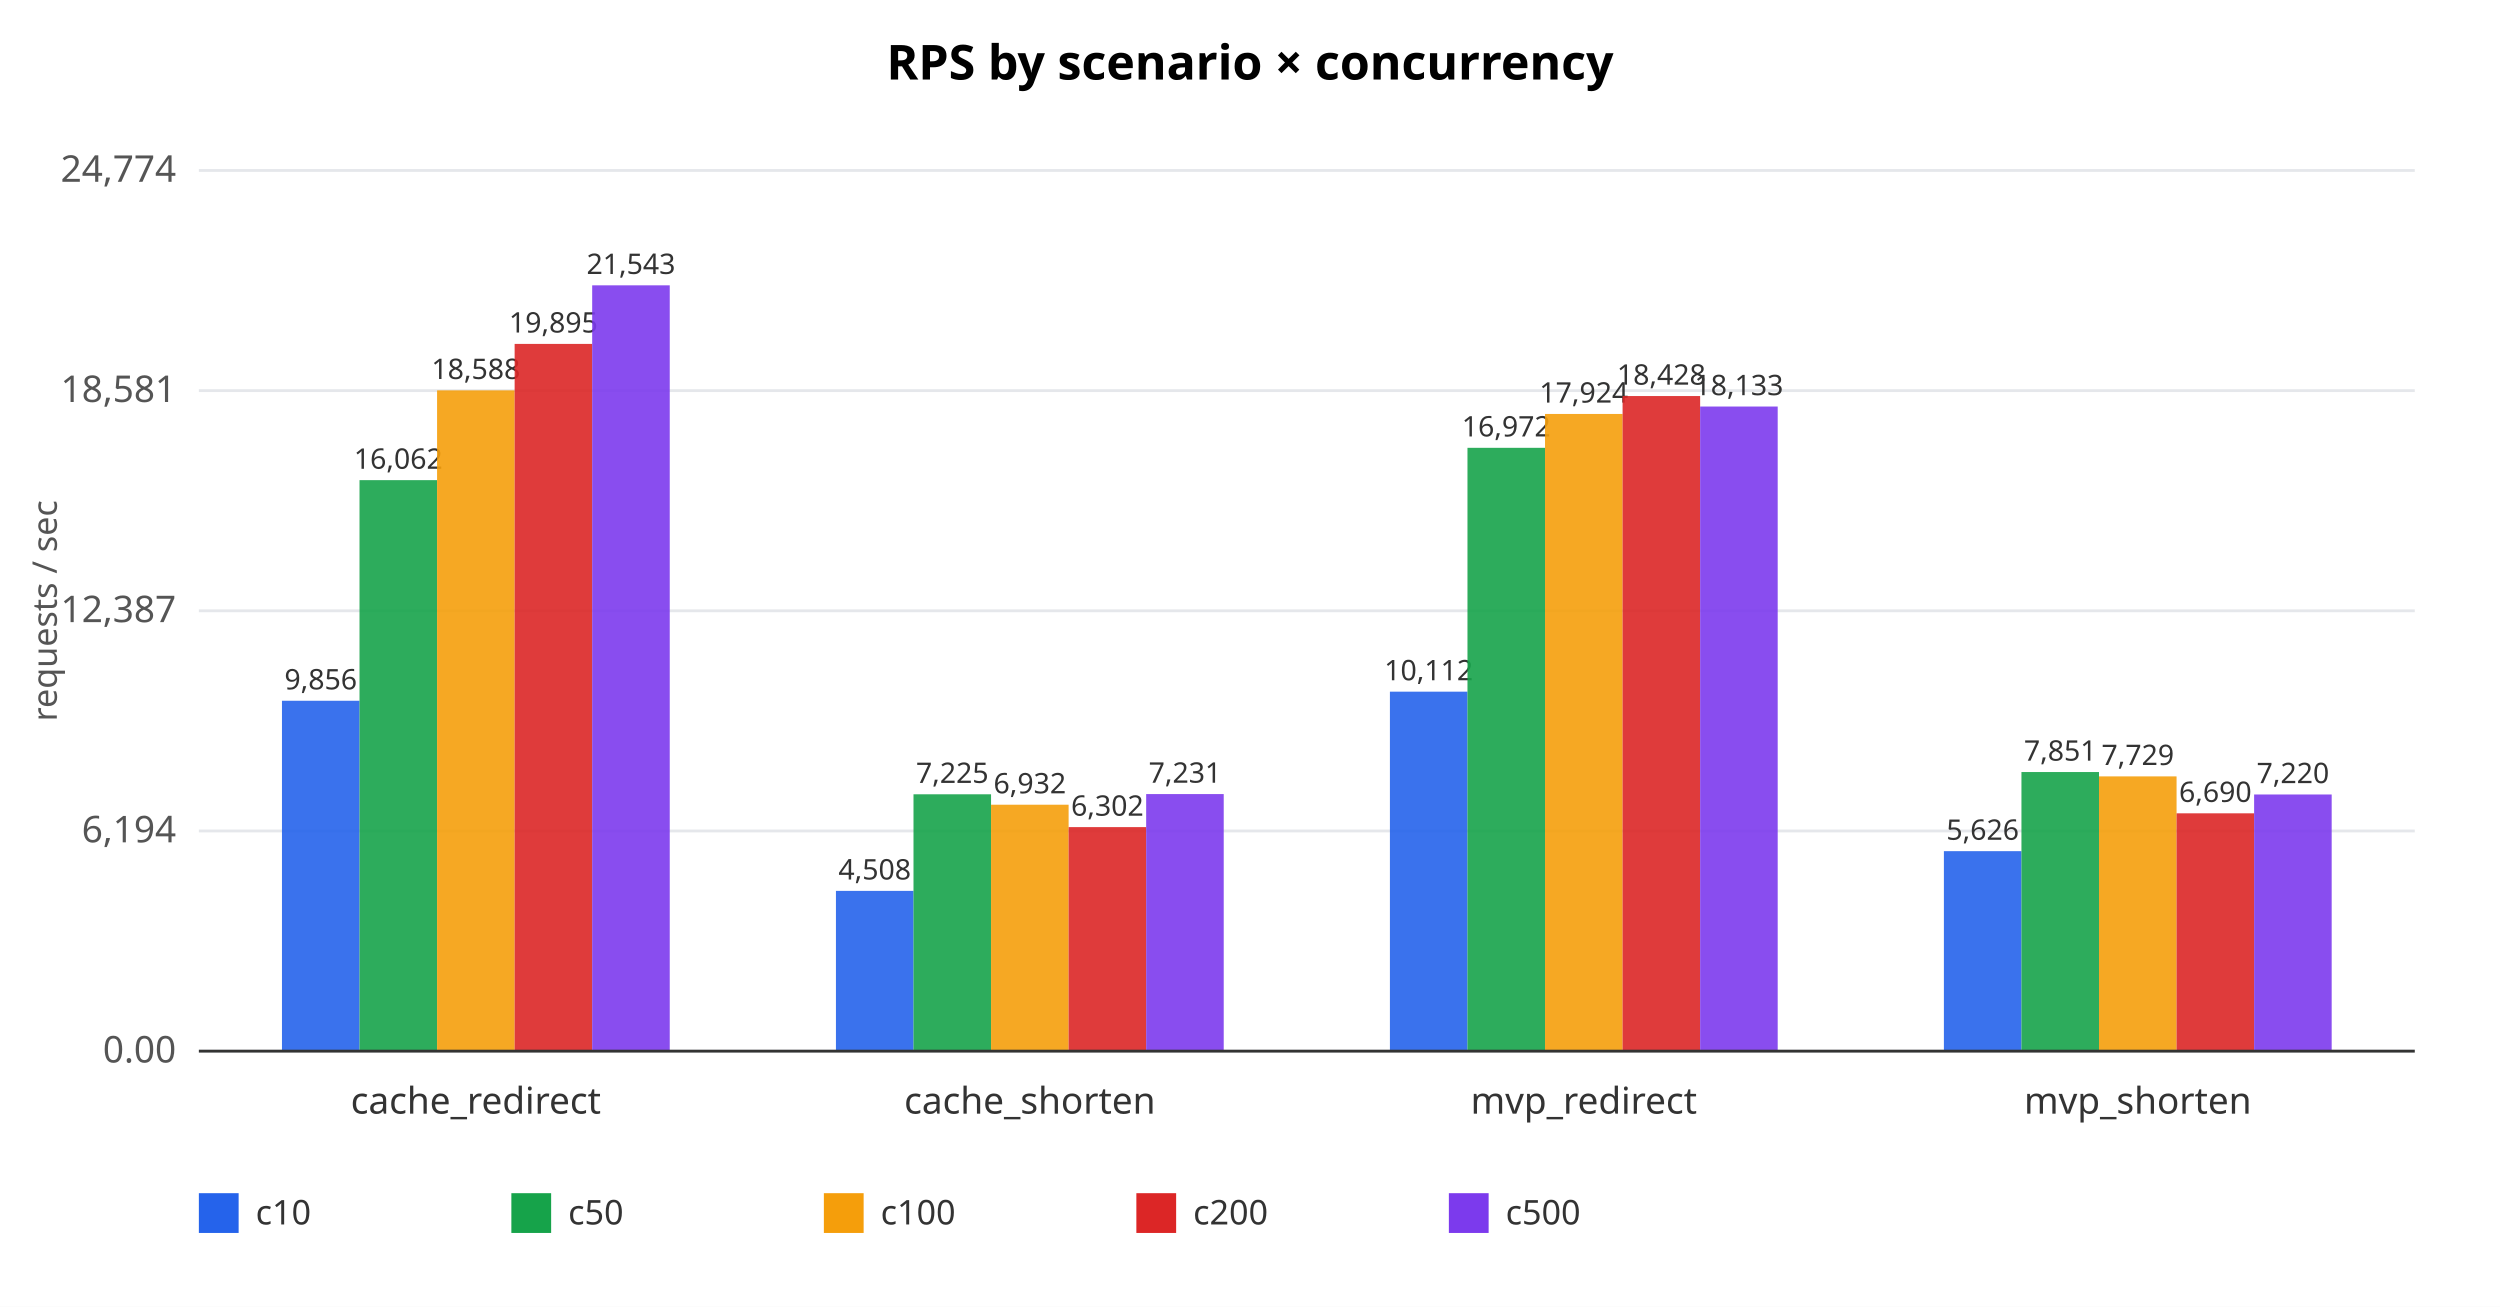
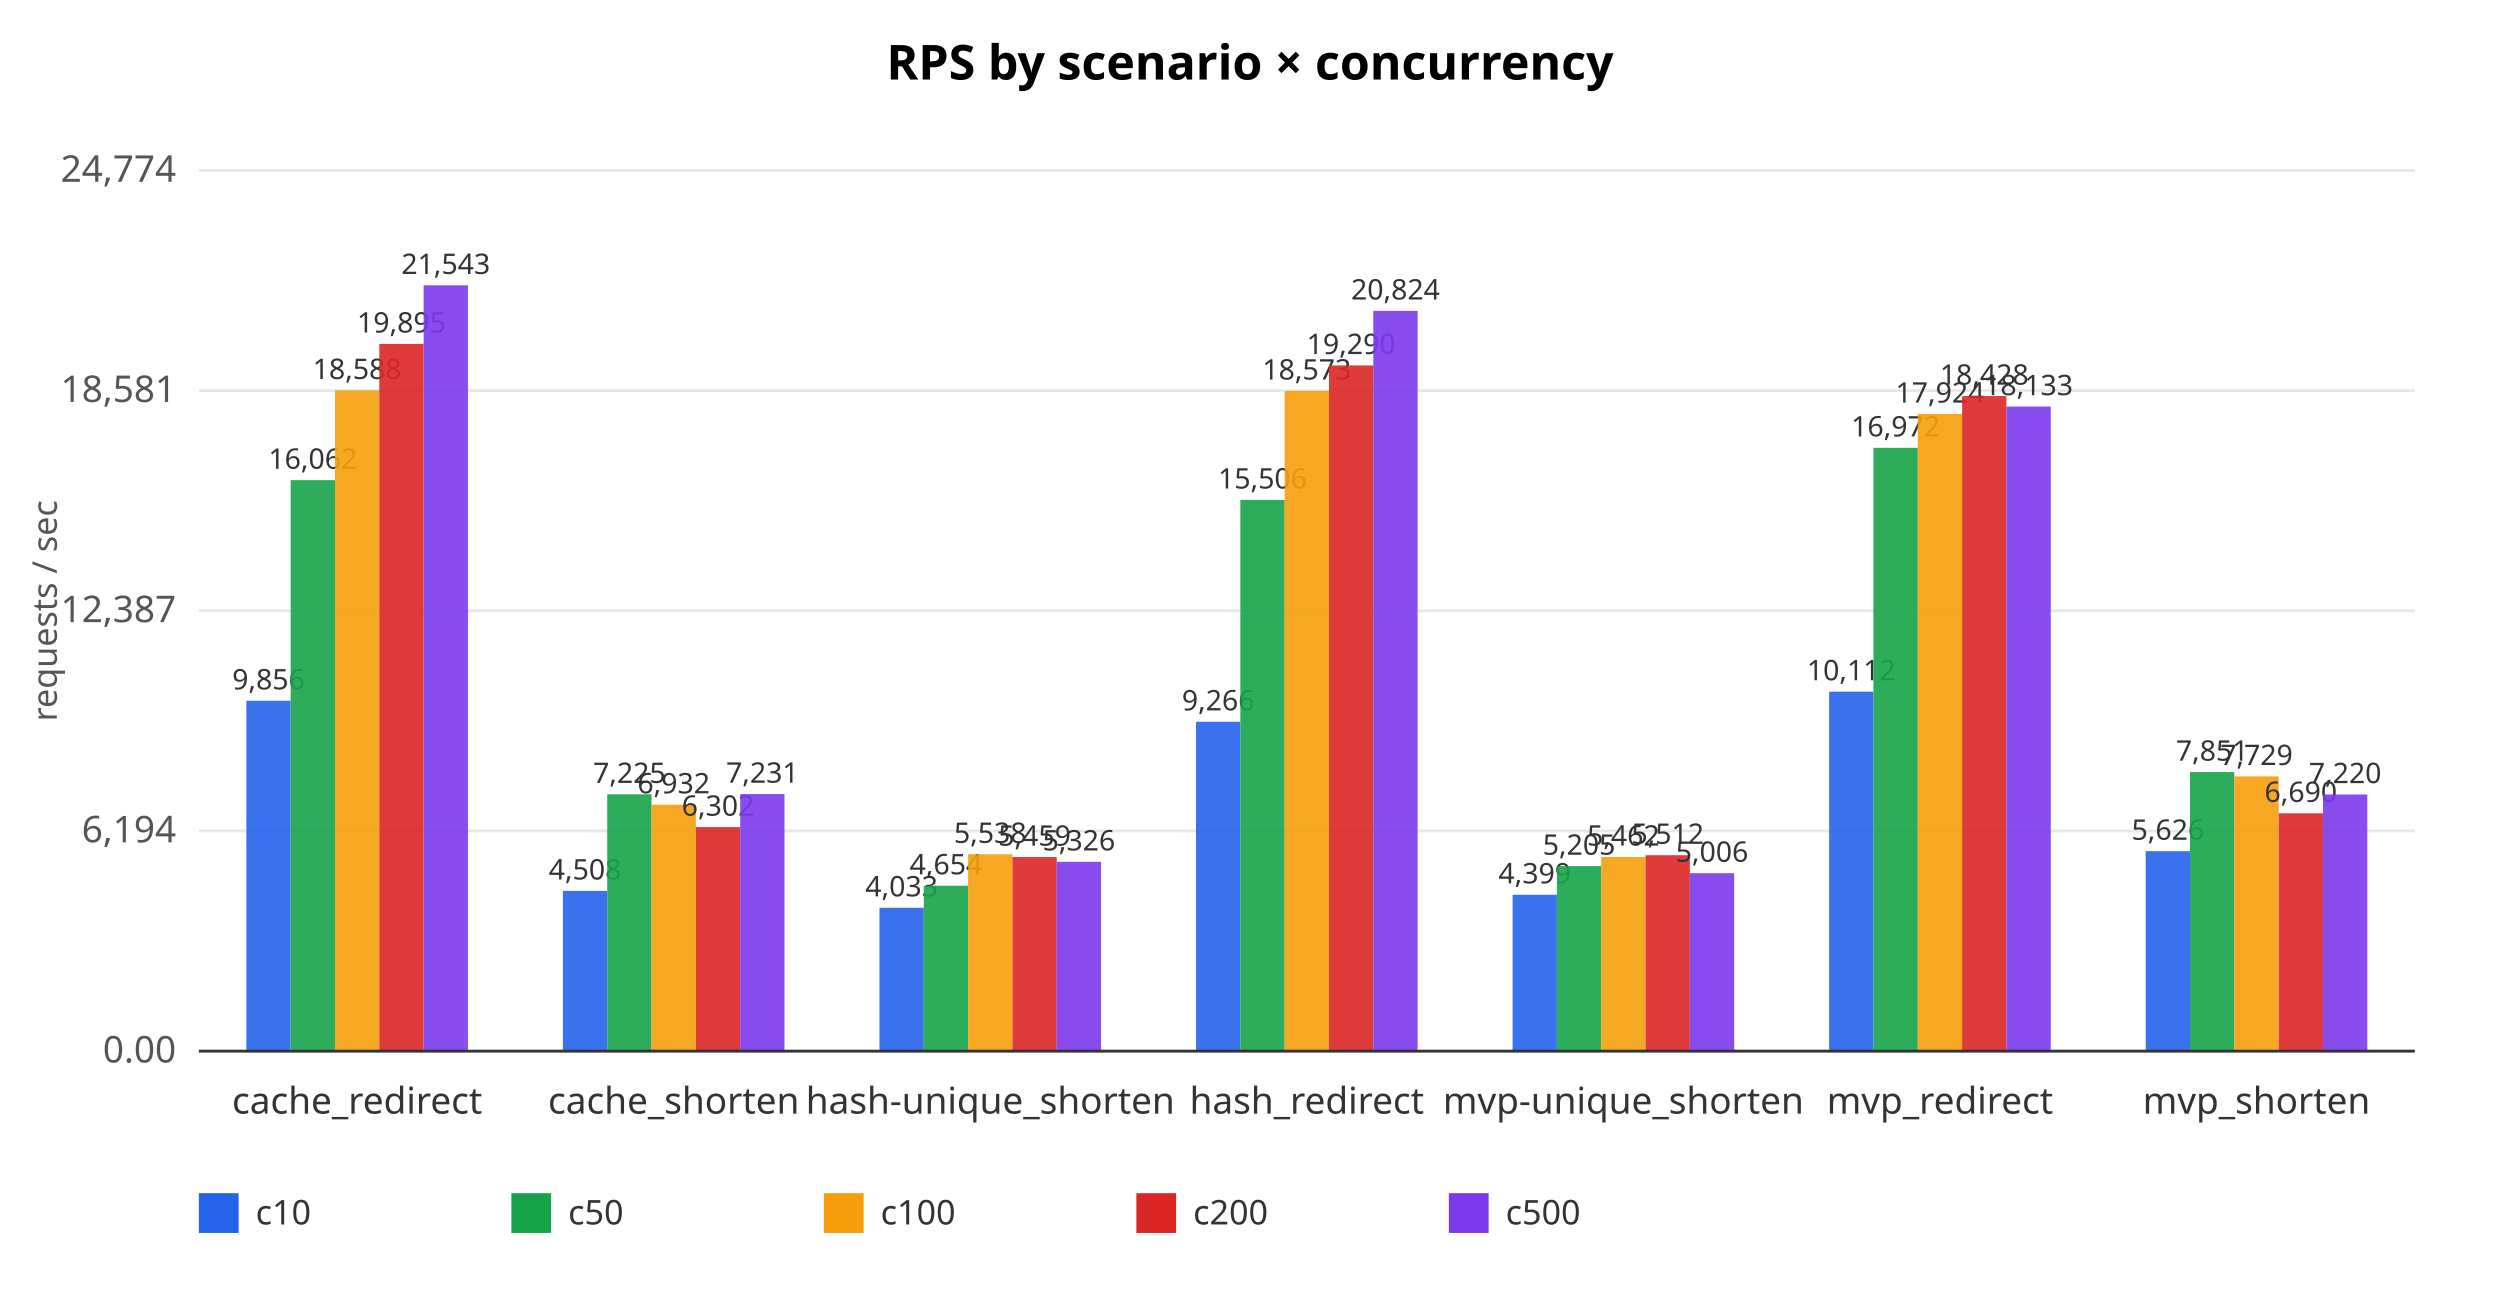
<svg xmlns="http://www.w3.org/2000/svg" width="880" height="460" font-family="system-ui, sans-serif" font-size="13">
  <rect width="880" height="460" fill="#ffffff" />
  <text x="440.0" y="28" text-anchor="middle" font-size="17" font-weight="600">RPS by scenario × concurrency</text>
  <text x="20" y="215.0" text-anchor="middle" transform="rotate(-90 20 215.0)" font-size="12" fill="#555">requests / sec</text>
  <line x1="70" y1="370.0" x2="850" y2="370.0" stroke="#e5e7eb" stroke-width="1" />
  <text x="62" y="374.0" text-anchor="end" fill="#555">0.00</text>
  <line x1="70" y1="292.5" x2="850" y2="292.5" stroke="#e5e7eb" stroke-width="1" />
  <text x="62" y="296.5" text-anchor="end" fill="#555">6,194</text>
  <line x1="70" y1="215.0" x2="850" y2="215.0" stroke="#e5e7eb" stroke-width="1" />
  <text x="62" y="219.0" text-anchor="end" fill="#555">12,387</text>
  <line x1="70" y1="137.5" x2="850" y2="137.5" stroke="#e5e7eb" stroke-width="1" />
  <text x="62" y="141.5" text-anchor="end" fill="#555">18,581</text>
  <line x1="70" y1="60.0" x2="850" y2="60.0" stroke="#e5e7eb" stroke-width="1" />
  <text x="62" y="64.0" text-anchor="end" fill="#555">24,774</text>
-   <rect x="99.25" y="246.667" width="27.3" height="123.333" fill="#2563eb" opacity="0.9" />
-   <text x="112.9" y="242.667" text-anchor="middle" font-size="10" fill="#333">9,856</text>
-   <rect x="126.55" y="169.011" width="27.3" height="200.989" fill="#16a34a" opacity="0.9" />
-   <text x="140.2" y="165.011" text-anchor="middle" font-size="10" fill="#333">16,062</text>
-   <rect x="153.85" y="137.408" width="27.3" height="232.592" fill="#f59e0b" opacity="0.9" />
-   <text x="167.5" y="133.408" text-anchor="middle" font-size="10" fill="#333">18,588</text>
-   <rect x="181.15" y="121.055" width="27.3" height="248.945" fill="#dc2626" opacity="0.9" />
-   <text x="194.8" y="117.055" text-anchor="middle" font-size="10" fill="#333">19,895</text>
-   <rect x="208.45" y="100.435" width="27.3" height="269.565" fill="#7c3aed" opacity="0.9" />
-   <text x="222.1" y="96.435" text-anchor="middle" font-size="10" fill="#333">21,543</text>
-   <text x="167.5" y="392" text-anchor="middle" font-size="13" fill="#333">cache_redirect</text>
-   <rect x="294.25" y="313.59" width="27.3" height="56.41" fill="#2563eb" opacity="0.9" />
-   <text x="307.9" y="309.59" text-anchor="middle" font-size="10" fill="#333">4,508</text>
-   <rect x="321.55" y="279.59" width="27.3" height="90.41" fill="#16a34a" opacity="0.9" />
-   <text x="335.2" y="275.59" text-anchor="middle" font-size="10" fill="#333">7,225</text>
-   <rect x="348.85" y="283.26" width="27.3" height="86.74" fill="#f59e0b" opacity="0.9" />
-   <text x="362.5" y="279.26" text-anchor="middle" font-size="10" fill="#333">6,932</text>
-   <rect x="376.15" y="291.141" width="27.3" height="78.859" fill="#dc2626" opacity="0.9" />
-   <text x="389.8" y="287.141" text-anchor="middle" font-size="10" fill="#333">6,302</text>
-   <rect x="403.45" y="279.513" width="27.3" height="90.487" fill="#7c3aed" opacity="0.9" />
-   <text x="417.1" y="275.513" text-anchor="middle" font-size="10" fill="#333">7,231</text>
-   <text x="362.5" y="392" text-anchor="middle" font-size="13" fill="#333">cache_shorten</text>
-   <rect x="489.25" y="243.464" width="27.3" height="126.536" fill="#2563eb" opacity="0.9" />
-   <text x="502.9" y="239.464" text-anchor="middle" font-size="10" fill="#333">10,112</text>
-   <rect x="516.55" y="157.631" width="27.3" height="212.369" fill="#16a34a" opacity="0.9" />
-   <text x="530.2" y="153.631" text-anchor="middle" font-size="10" fill="#333">16,972</text>
-   <rect x="543.85" y="145.713" width="27.3" height="224.287" fill="#f59e0b" opacity="0.9" />
-   <text x="557.5" y="141.713" text-anchor="middle" font-size="10" fill="#333">17,924</text>
-   <rect x="571.15" y="139.406" width="27.3" height="230.594" fill="#dc2626" opacity="0.9" />
-   <text x="584.8" y="135.406" text-anchor="middle" font-size="10" fill="#333">18,428</text>
-   <rect x="598.45" y="143.099" width="27.3" height="226.901" fill="#7c3aed" opacity="0.9" />
-   <text x="612.1" y="139.099" text-anchor="middle" font-size="10" fill="#333">18,133</text>
-   <text x="557.5" y="392" text-anchor="middle" font-size="13" fill="#333">mvp_redirect</text>
-   <rect x="684.25" y="299.607" width="27.3" height="70.393" fill="#2563eb" opacity="0.9" />
-   <text x="697.9" y="295.607" text-anchor="middle" font-size="10" fill="#333">5,626</text>
-   <rect x="711.55" y="271.757" width="27.3" height="98.243" fill="#16a34a" opacity="0.9" />
-   <text x="725.2" y="267.757" text-anchor="middle" font-size="10" fill="#333">7,851</text>
-   <rect x="738.85" y="273.29" width="27.3" height="96.71" fill="#f59e0b" opacity="0.9" />
-   <text x="752.5" y="269.29" text-anchor="middle" font-size="10" fill="#333">7,729</text>
-   <rect x="766.15" y="286.289" width="27.3" height="83.711" fill="#dc2626" opacity="0.9" />
-   <text x="779.8" y="282.289" text-anchor="middle" font-size="10" fill="#333">6,690</text>
-   <rect x="793.45" y="279.659" width="27.3" height="90.341" fill="#7c3aed" opacity="0.9" />
-   <text x="807.1" y="275.659" text-anchor="middle" font-size="10" fill="#333">7,220</text>
-   <text x="752.5" y="392" text-anchor="middle" font-size="13" fill="#333">mvp_shorten</text>
+   <rect x="86.714" y="246.667" width="15.6" height="123.333" fill="#2563eb" opacity="0.9" />
+   <text x="94.514" y="242.667" text-anchor="middle" font-size="10" fill="#333">9,856</text>
+   <rect x="102.314" y="169.011" width="15.6" height="200.989" fill="#16a34a" opacity="0.9" />
+   <text x="110.114" y="165.011" text-anchor="middle" font-size="10" fill="#333">16,062</text>
+   <rect x="117.914" y="137.408" width="15.6" height="232.592" fill="#f59e0b" opacity="0.9" />
+   <text x="125.714" y="133.408" text-anchor="middle" font-size="10" fill="#333">18,588</text>
+   <rect x="133.514" y="121.055" width="15.6" height="248.945" fill="#dc2626" opacity="0.9" />
+   <text x="141.314" y="117.055" text-anchor="middle" font-size="10" fill="#333">19,895</text>
+   <rect x="149.114" y="100.435" width="15.6" height="269.565" fill="#7c3aed" opacity="0.9" />
+   <text x="156.914" y="96.435" text-anchor="middle" font-size="10" fill="#333">21,543</text>
+   <text x="125.714" y="392" text-anchor="middle" font-size="13" fill="#333">cache_redirect</text>
+   <rect x="198.143" y="313.59" width="15.6" height="56.41" fill="#2563eb" opacity="0.9" />
+   <text x="205.943" y="309.59" text-anchor="middle" font-size="10" fill="#333">4,508</text>
+   <rect x="213.743" y="279.59" width="15.6" height="90.41" fill="#16a34a" opacity="0.9" />
+   <text x="221.543" y="275.59" text-anchor="middle" font-size="10" fill="#333">7,225</text>
+   <rect x="229.343" y="283.26" width="15.6" height="86.74" fill="#f59e0b" opacity="0.9" />
+   <text x="237.143" y="279.26" text-anchor="middle" font-size="10" fill="#333">6,932</text>
+   <rect x="244.943" y="291.141" width="15.6" height="78.859" fill="#dc2626" opacity="0.9" />
+   <text x="252.743" y="287.141" text-anchor="middle" font-size="10" fill="#333">6,302</text>
+   <rect x="260.543" y="279.513" width="15.6" height="90.487" fill="#7c3aed" opacity="0.9" />
+   <text x="268.343" y="275.513" text-anchor="middle" font-size="10" fill="#333">7,231</text>
+   <text x="237.143" y="392" text-anchor="middle" font-size="13" fill="#333">cache_shorten</text>
+   <rect x="309.571" y="319.535" width="15.6" height="50.465" fill="#2563eb" opacity="0.9" />
+   <text x="317.371" y="315.535" text-anchor="middle" font-size="10" fill="#333">4,033</text>
+   <rect x="325.171" y="311.765" width="15.6" height="58.235" fill="#16a34a" opacity="0.9" />
+   <text x="332.971" y="307.765" text-anchor="middle" font-size="10" fill="#333">4,654</text>
+   <rect x="340.771" y="300.703" width="15.6" height="69.297" fill="#f59e0b" opacity="0.9" />
+   <text x="348.571" y="296.703" text-anchor="middle" font-size="10" fill="#333">5,538</text>
+   <rect x="356.371" y="301.687" width="15.6" height="68.313" fill="#dc2626" opacity="0.9" />
+   <text x="364.171" y="297.687" text-anchor="middle" font-size="10" fill="#333">5,459</text>
+   <rect x="371.971" y="303.354" width="15.6" height="66.646" fill="#7c3aed" opacity="0.9" />
+   <text x="379.771" y="299.354" text-anchor="middle" font-size="10" fill="#333">5,326</text>
+   <text x="348.571" y="392" text-anchor="middle" font-size="13" fill="#333">hash-unique_shorten</text>
+   <rect x="421.0" y="254.054" width="15.6" height="115.946" fill="#2563eb" opacity="0.9" />
+   <text x="428.8" y="250.054" text-anchor="middle" font-size="10" fill="#333">9,266</text>
+   <rect x="436.6" y="175.973" width="15.6" height="194.027" fill="#16a34a" opacity="0.9" />
+   <text x="444.4" y="171.973" text-anchor="middle" font-size="10" fill="#333">15,506</text>
+   <rect x="452.2" y="137.6" width="15.6" height="232.4" fill="#f59e0b" opacity="0.9" />
+   <text x="460.0" y="133.6" text-anchor="middle" font-size="10" fill="#333">18,573</text>
+   <rect x="467.8" y="128.625" width="15.6" height="241.375" fill="#dc2626" opacity="0.9" />
+   <text x="475.6" y="124.625" text-anchor="middle" font-size="10" fill="#333">19,290</text>
+   <rect x="483.4" y="109.427" width="15.6" height="260.573" fill="#7c3aed" opacity="0.9" />
+   <text x="491.2" y="105.427" text-anchor="middle" font-size="10" fill="#333">20,824</text>
+   <text x="460.0" y="392" text-anchor="middle" font-size="13" fill="#333">hash_redirect</text>
+   <rect x="532.429" y="314.949" width="15.6" height="55.051" fill="#2563eb" opacity="0.9" />
+   <text x="540.229" y="310.949" text-anchor="middle" font-size="10" fill="#333">4,399</text>
+   <rect x="548.029" y="304.865" width="15.6" height="65.135" fill="#16a34a" opacity="0.9" />
+   <text x="555.829" y="300.865" text-anchor="middle" font-size="10" fill="#333">5,205</text>
+   <rect x="563.629" y="301.655" width="15.6" height="68.345" fill="#f59e0b" opacity="0.9" />
+   <text x="571.429" y="297.655" text-anchor="middle" font-size="10" fill="#333">5,462</text>
+   <rect x="579.229" y="301.034" width="15.6" height="68.966" fill="#dc2626" opacity="0.9" />
+   <text x="587.029" y="297.034" text-anchor="middle" font-size="10" fill="#333">5,512</text>
+   <rect x="594.829" y="307.36" width="15.6" height="62.64" fill="#7c3aed" opacity="0.9" />
+   <text x="602.629" y="303.36" text-anchor="middle" font-size="10" fill="#333">5,006</text>
+   <text x="571.429" y="392" text-anchor="middle" font-size="13" fill="#333">mvp-unique_shorten</text>
+   <rect x="643.857" y="243.464" width="15.6" height="126.536" fill="#2563eb" opacity="0.9" />
+   <text x="651.657" y="239.464" text-anchor="middle" font-size="10" fill="#333">10,112</text>
+   <rect x="659.457" y="157.631" width="15.6" height="212.369" fill="#16a34a" opacity="0.9" />
+   <text x="667.257" y="153.631" text-anchor="middle" font-size="10" fill="#333">16,972</text>
+   <rect x="675.057" y="145.713" width="15.6" height="224.287" fill="#f59e0b" opacity="0.9" />
+   <text x="682.857" y="141.713" text-anchor="middle" font-size="10" fill="#333">17,924</text>
+   <rect x="690.657" y="139.406" width="15.6" height="230.594" fill="#dc2626" opacity="0.9" />
+   <text x="698.457" y="135.406" text-anchor="middle" font-size="10" fill="#333">18,428</text>
+   <rect x="706.257" y="143.099" width="15.6" height="226.901" fill="#7c3aed" opacity="0.9" />
+   <text x="714.057" y="139.099" text-anchor="middle" font-size="10" fill="#333">18,133</text>
+   <text x="682.857" y="392" text-anchor="middle" font-size="13" fill="#333">mvp_redirect</text>
+   <rect x="755.286" y="299.607" width="15.6" height="70.393" fill="#2563eb" opacity="0.9" />
+   <text x="763.086" y="295.607" text-anchor="middle" font-size="10" fill="#333">5,626</text>
+   <rect x="770.886" y="271.757" width="15.6" height="98.243" fill="#16a34a" opacity="0.9" />
+   <text x="778.686" y="267.757" text-anchor="middle" font-size="10" fill="#333">7,851</text>
+   <rect x="786.486" y="273.29" width="15.6" height="96.71" fill="#f59e0b" opacity="0.9" />
+   <text x="794.286" y="269.29" text-anchor="middle" font-size="10" fill="#333">7,729</text>
+   <rect x="802.086" y="286.289" width="15.6" height="83.711" fill="#dc2626" opacity="0.9" />
+   <text x="809.886" y="282.289" text-anchor="middle" font-size="10" fill="#333">6,690</text>
+   <rect x="817.686" y="279.659" width="15.6" height="90.341" fill="#7c3aed" opacity="0.9" />
+   <text x="825.486" y="275.659" text-anchor="middle" font-size="10" fill="#333">7,220</text>
+   <text x="794.286" y="392" text-anchor="middle" font-size="13" fill="#333">mvp_shorten</text>
  <line x1="70" y1="370" x2="850" y2="370" stroke="#333" stroke-width="1" />
  <rect x="70" y="420" width="14" height="14" fill="#2563eb" />
  <text x="90" y="431" font-size="12" fill="#333">c10</text>
  <rect x="180" y="420" width="14" height="14" fill="#16a34a" />
  <text x="200" y="431" font-size="12" fill="#333">c50</text>
  <rect x="290" y="420" width="14" height="14" fill="#f59e0b" />
  <text x="310" y="431" font-size="12" fill="#333">c100</text>
  <rect x="400" y="420" width="14" height="14" fill="#dc2626" />
  <text x="420" y="431" font-size="12" fill="#333">c200</text>
  <rect x="510" y="420" width="14" height="14" fill="#7c3aed" />
  <text x="530" y="431" font-size="12" fill="#333">c500</text>
</svg>
